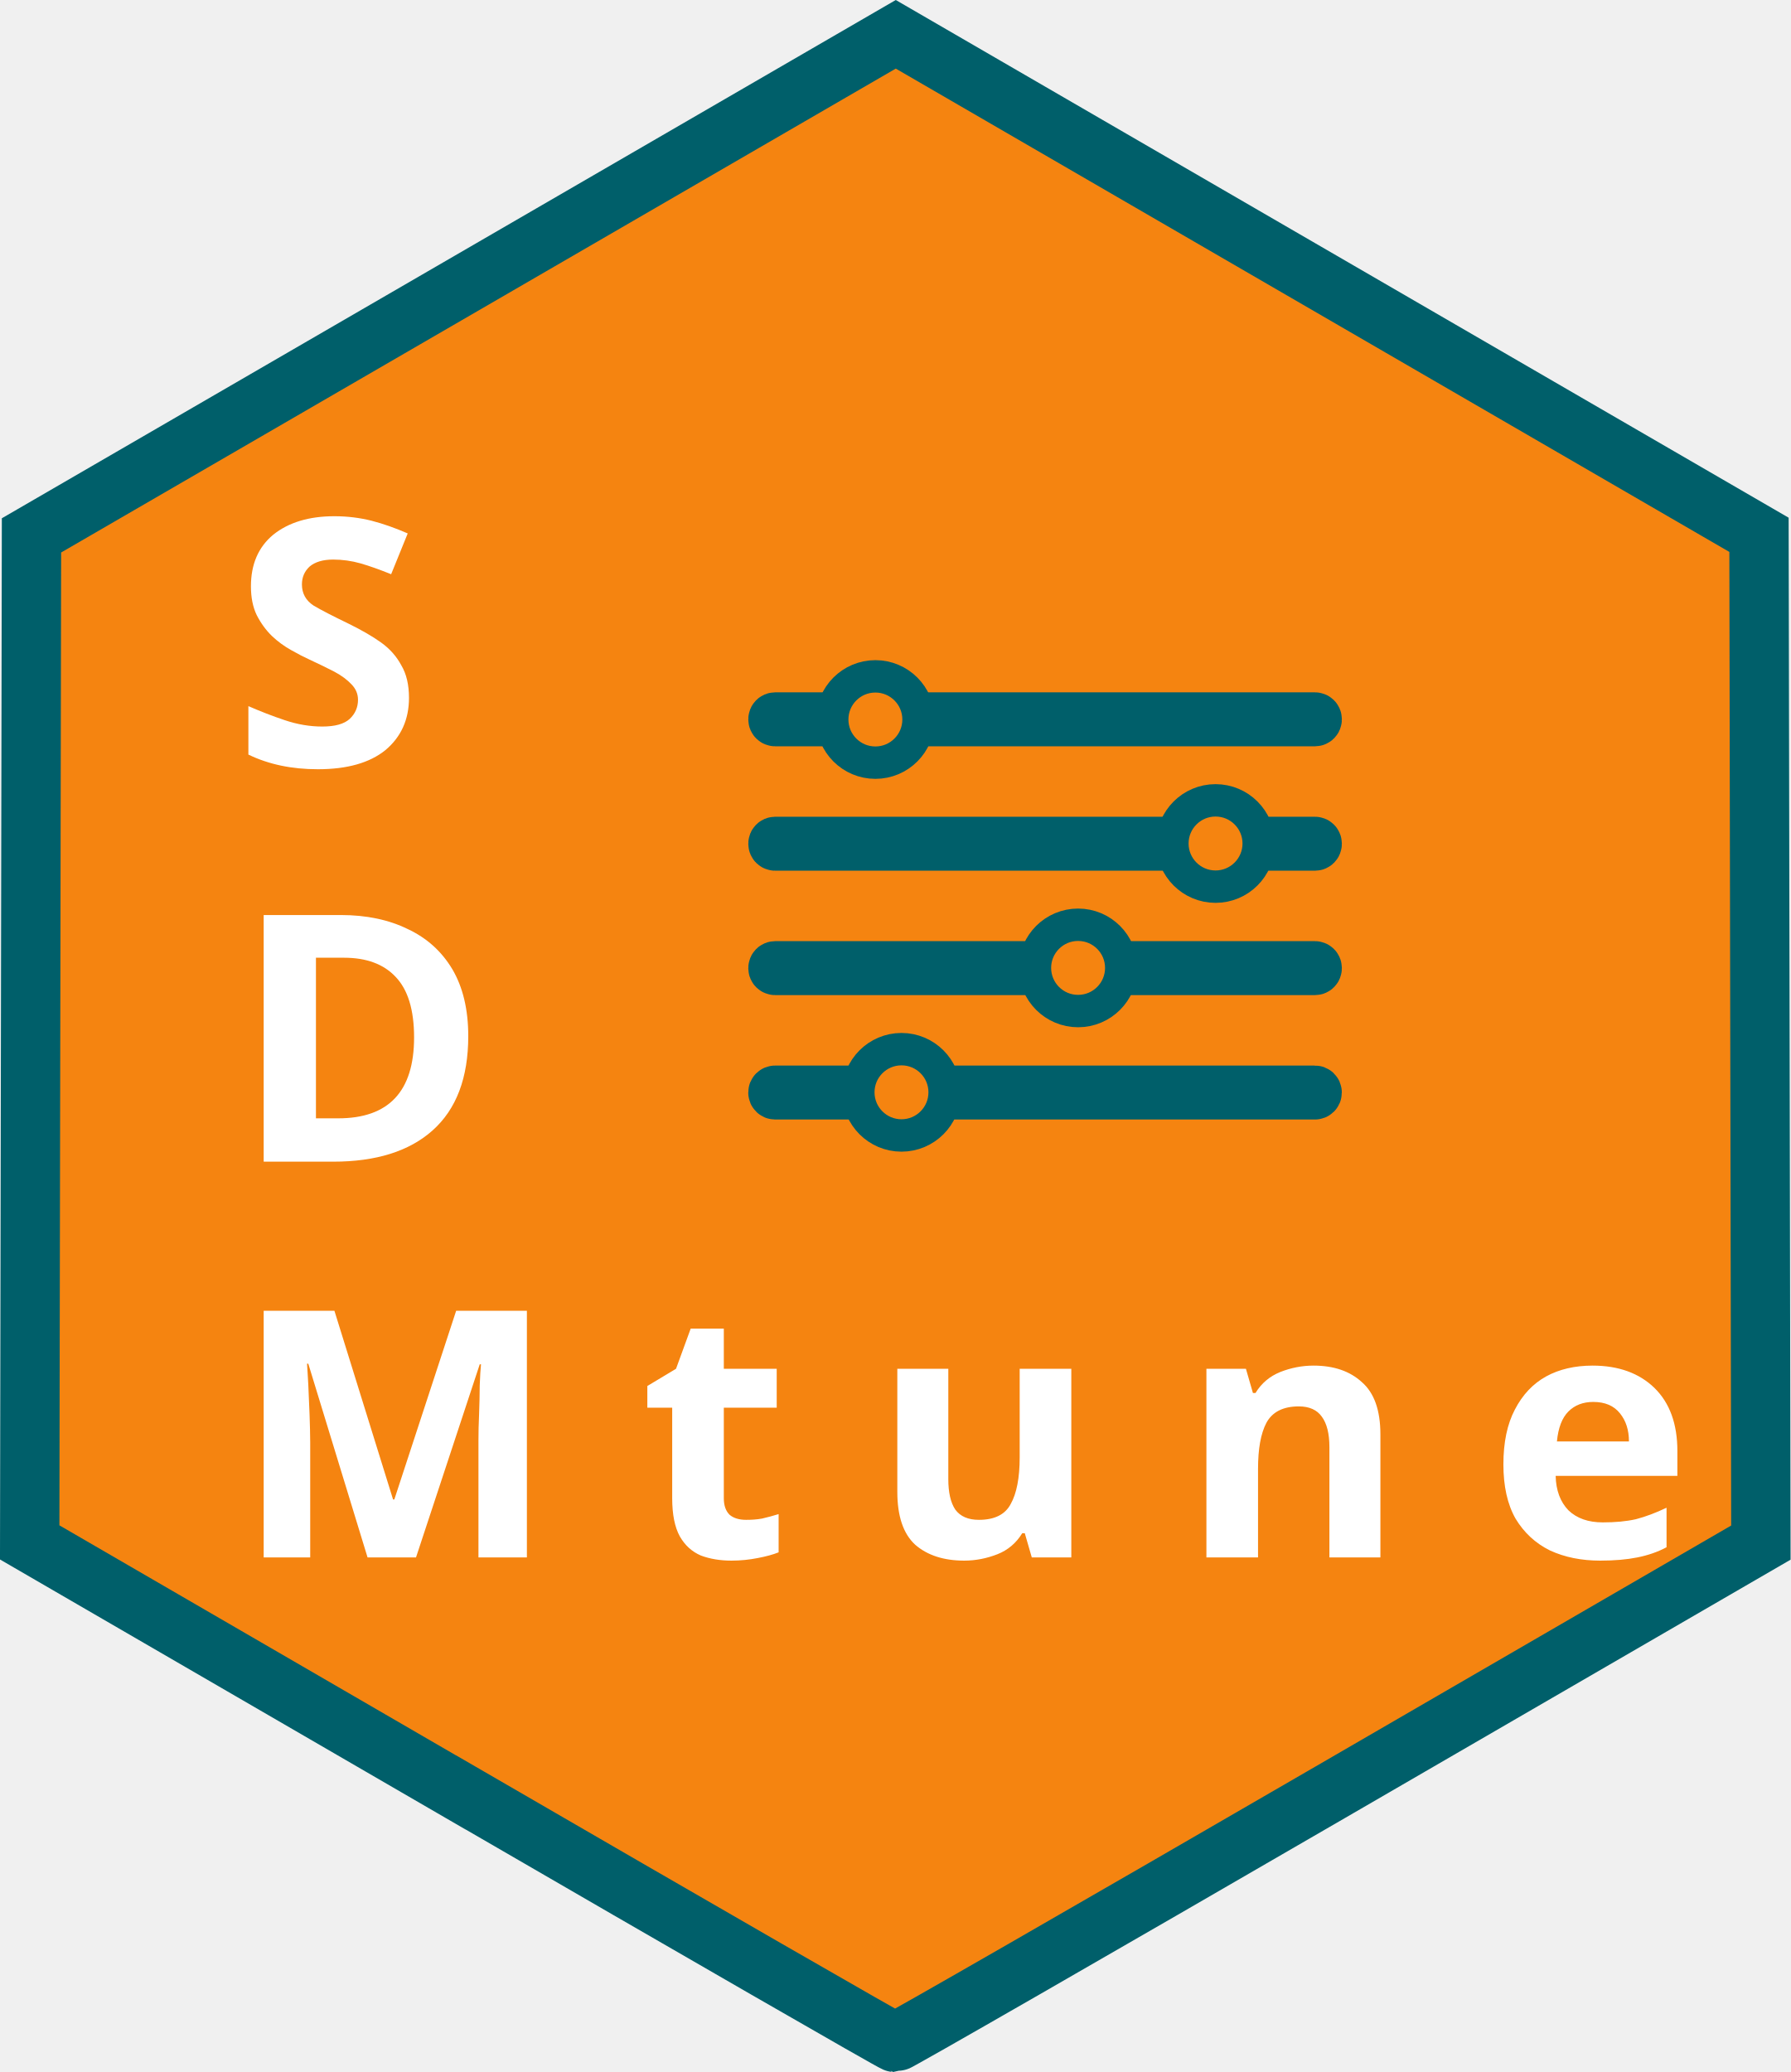
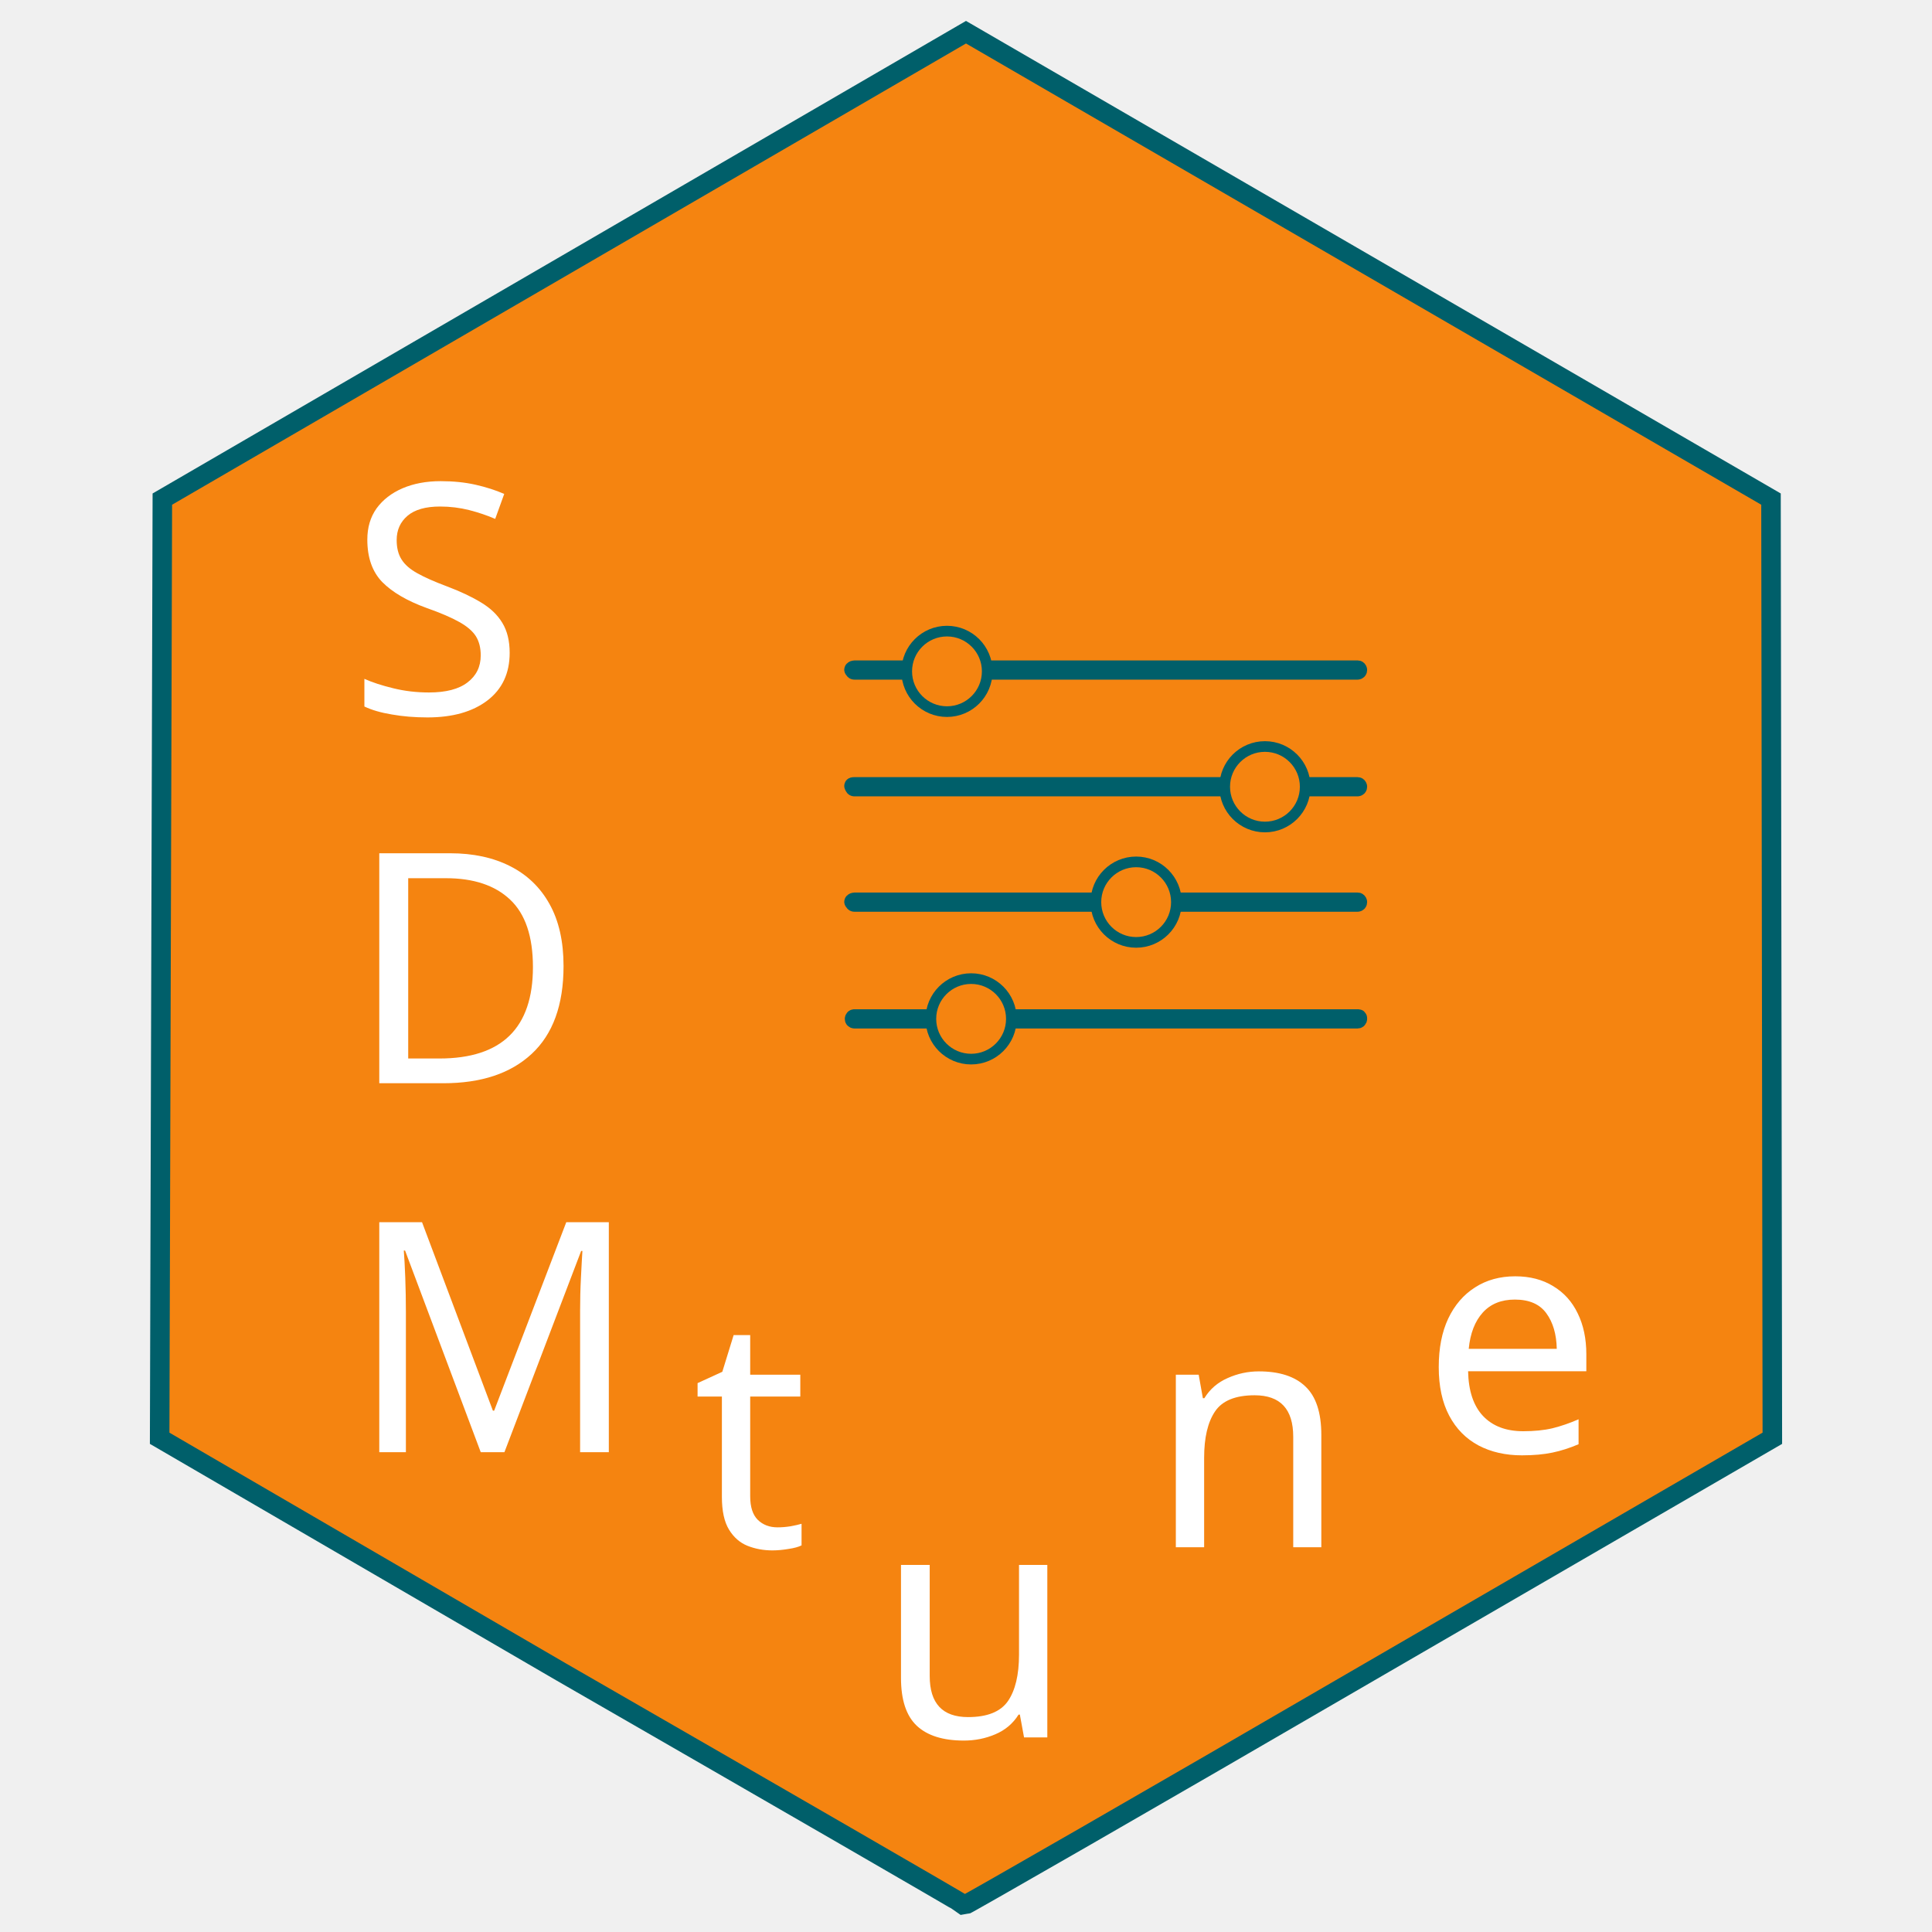
- <svg xmlns="http://www.w3.org/2000/svg" width="43.9mm" height="50.799mm" version="1.1" viewBox="0 0 43.9 50.799">
-   <path d="m11.292 43.942-10.564-6.127 0.022-12.344 0.022-12.345 21.19-12.285 21.164 12.271 0.046 24.708-10.572 6.129c-5.814 3.371-10.61 6.127-10.657 6.124-0.047-3e-3 -4.84-2.762-10.65-6.132z" fill="#f58410" stroke="#005f6a" stroke-width="1.455" />
-   <text x="7.723" y="11.153" fill="#000000" font-family="sans-serif" font-size="10.583px" letter-spacing="0px" stroke-width=".265" word-spacing="0px" style="line-height:1.25" xml:space="preserve">
-     <tspan x="7.723" y="20.517" stroke-width=".265" />
-   </text>
-   <text x="5.701" y="18.78" fill="#ffffff" font-family="sans-serif" font-size="8.467px" font-weight="bold" letter-spacing="0px" stroke-width=".265" word-spacing="0px" style="font-feature-settings:normal;font-variant-caps:normal;font-variant-ligatures:normal;font-variant-numeric:normal;line-height:1.25" xml:space="preserve">
-     <tspan x="5.701" y="18.78" style="font-feature-settings:normal;font-variant-caps:normal;font-variant-ligatures:normal;font-variant-numeric:normal;line-height:0">S</tspan>
-     <tspan x="5.701" y="28.482" style="font-feature-settings:normal;font-variant-caps:normal;font-variant-ligatures:normal;font-variant-numeric:normal;line-height:0">D</tspan>
-     <tspan x="5.701" y="38.183" dy="0 2.5 5 -5 -2.5" letter-spacing="2px" style="font-feature-settings:normal;font-variant-caps:normal;font-variant-ligatures:normal;font-variant-numeric:normal;line-height:0">Mtune</tspan>
-   </text>
-   <g transform="translate(-82.518 -98.36)" fill="#f58410" stroke="#005f6a">
-     <rect x="101.48" y="115.95" width="13.321" height=".091" ry=".043" stroke-width="1.232" />
-     <circle cx="103.98" cy="116" r="1.058" stroke-width=".794" />
-     <rect transform="scale(-1,1)" x="-114.8" y="125.1" width="13.321" height=".091" ry=".043" stroke-width="1.232" />
-     <circle cx="104.62" cy="125.14" r="1.058" stroke-width=".794" />
-     <rect x="101.48" y="122.05" width="13.321" height=".091" ry=".043" stroke-width="1.232" />
-     <circle cx="108.95" cy="122.09" r="1.058" stroke-width=".794" />
-     <rect x="101.48" y="119" width="13.321" height=".091" ry=".043" stroke-width="1.232" />
-     <circle cx="112.32" cy="119.04" r="1.058" stroke-width=".794" />
+ <svg xmlns="http://www.w3.org/2000/svg" version="1.1" id="Ebene_1" x="0px" y="0px" viewBox="0 0 144 144" style="enable-background:new 0 0 144 144;" xml:space="preserve">
+   <style type="text/css">
+ 	.st0{fill:#F58410;stroke:#005F6A;stroke-width:1.455;}
+ 	.st1{fill:#FFFFFF;}
+ 	.st2{font-family:'Helvetica-Bold';}
+ 	.st3{font-size:24px;}
+ 	.st4{letter-spacing:5;}
+ 	.st5{fill:#F58410;stroke:#005F6A;stroke-width:1.232;}
+ 	.st6{fill:#F58410;stroke:#005F6A;stroke-width:0.794;}
+ </style>
+   <path class="st0" d="M41.8,124.6l-29.9-17.4l0.1-35l0.1-35L72,2.4l60,34.8l0.1,70l-30,17.4c-16.5,9.6-30.1,17.4-30.2,17.4  C71.8,141.9,58.3,134.1,41.8,124.6L41.8,124.6z" />
+   <text transform="matrix(1 0 0 1 25.9407 53.2377)" class="st1 st2 st3">S</text>
+   <text transform="matrix(1 0 0 1 25.9407 80.7377)" class="st1 st2 st3">D</text>
+   <text transform="matrix(1 0 0 1 25.9407 108.2377)" class="st1 st2 st3 st4">M</text>
+   <text transform="matrix(1 0 0 1 51.6028 115.3237)" class="st1 st2 st3 st4">t</text>
+   <text transform="matrix(1 0 0 1 65.2639 129.4975)" class="st1 st2 st3 st4">u</text>
+   <text transform="matrix(1 0 0 1 85.593 115.3237)" class="st1 st2 st3 st4">n</text>
+   <text transform="matrix(1 0 0 1 105.9231 108.2377)" class="st1 st2 st3 st4">e</text>
+   <g transform="translate(-82.518 -98.36)">
+     <path class="st5" d="M146.2,148.2h37.5c0.1,0,0.1,0.1,0.1,0.1v0c0,0.1-0.1,0.1-0.1,0.1h-37.5c-0.1,0-0.1-0.1-0.1-0.1v0   C146,148.3,146.1,148.2,146.2,148.2z" />
+     <circle class="st6" cx="153.1" cy="148.4" r="3" />
+     <path class="st5" d="M183.7,174.2h-37.5c-0.1,0-0.1,0.1-0.1,0.1v0c0,0.1,0.1,0.1,0.1,0.1h37.5c0.1,0,0.1-0.1,0.1-0.1v0   C183.8,174.2,183.8,174.2,183.7,174.2z" />
+     <circle class="st6" cx="154.9" cy="174.3" r="3" />
+     <path class="st5" d="M146.2,165.5h37.5c0.1,0,0.1,0.1,0.1,0.1v0c0,0.1-0.1,0.1-0.1,0.1h-37.5c-0.1,0-0.1-0.1-0.1-0.1v0   C146,165.6,146.1,165.5,146.2,165.5z" />
+     <circle class="st6" cx="167.2" cy="165.6" r="3" />
+     <path class="st5" d="M146.2,156.9h37.5c0.1,0,0.1,0.1,0.1,0.1v0c0,0.1-0.1,0.1-0.1,0.1h-37.5c-0.1,0-0.1-0.1-0.1-0.1v0   C146,156.9,146.1,156.9,146.2,156.9z" />
+     <circle class="st6" cx="176.8" cy="157" r="3" />
  </g>
</svg>
